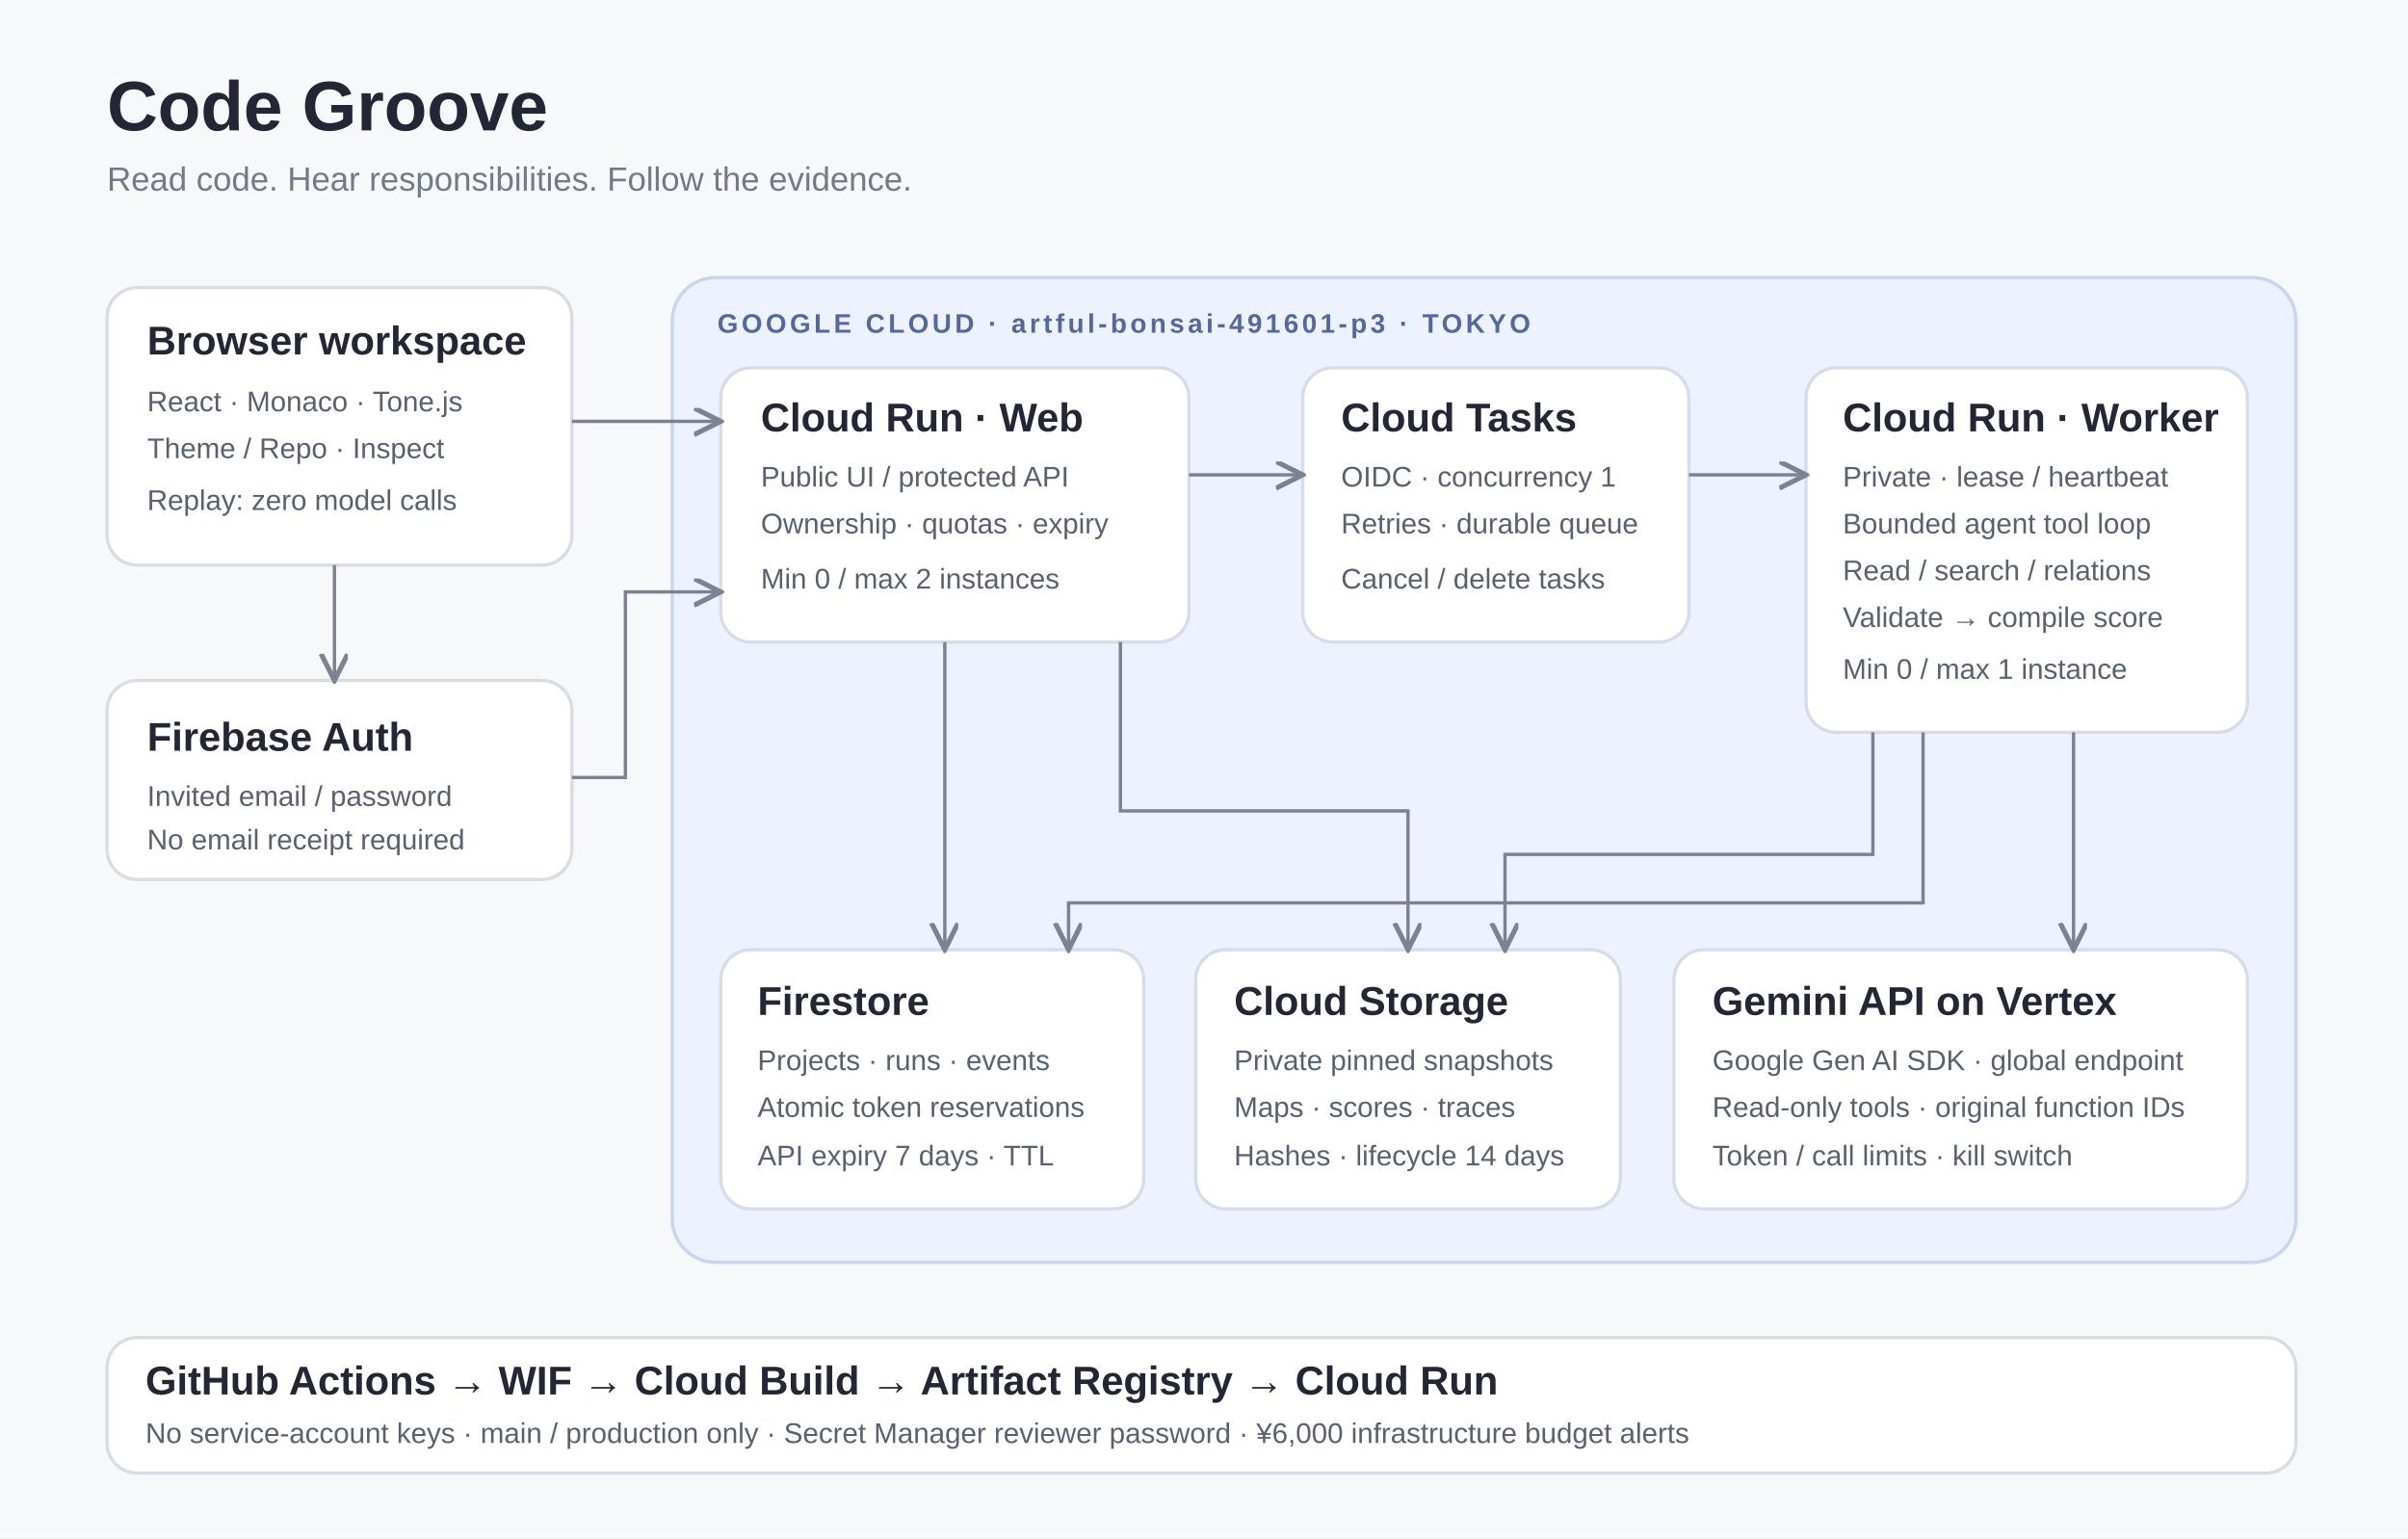
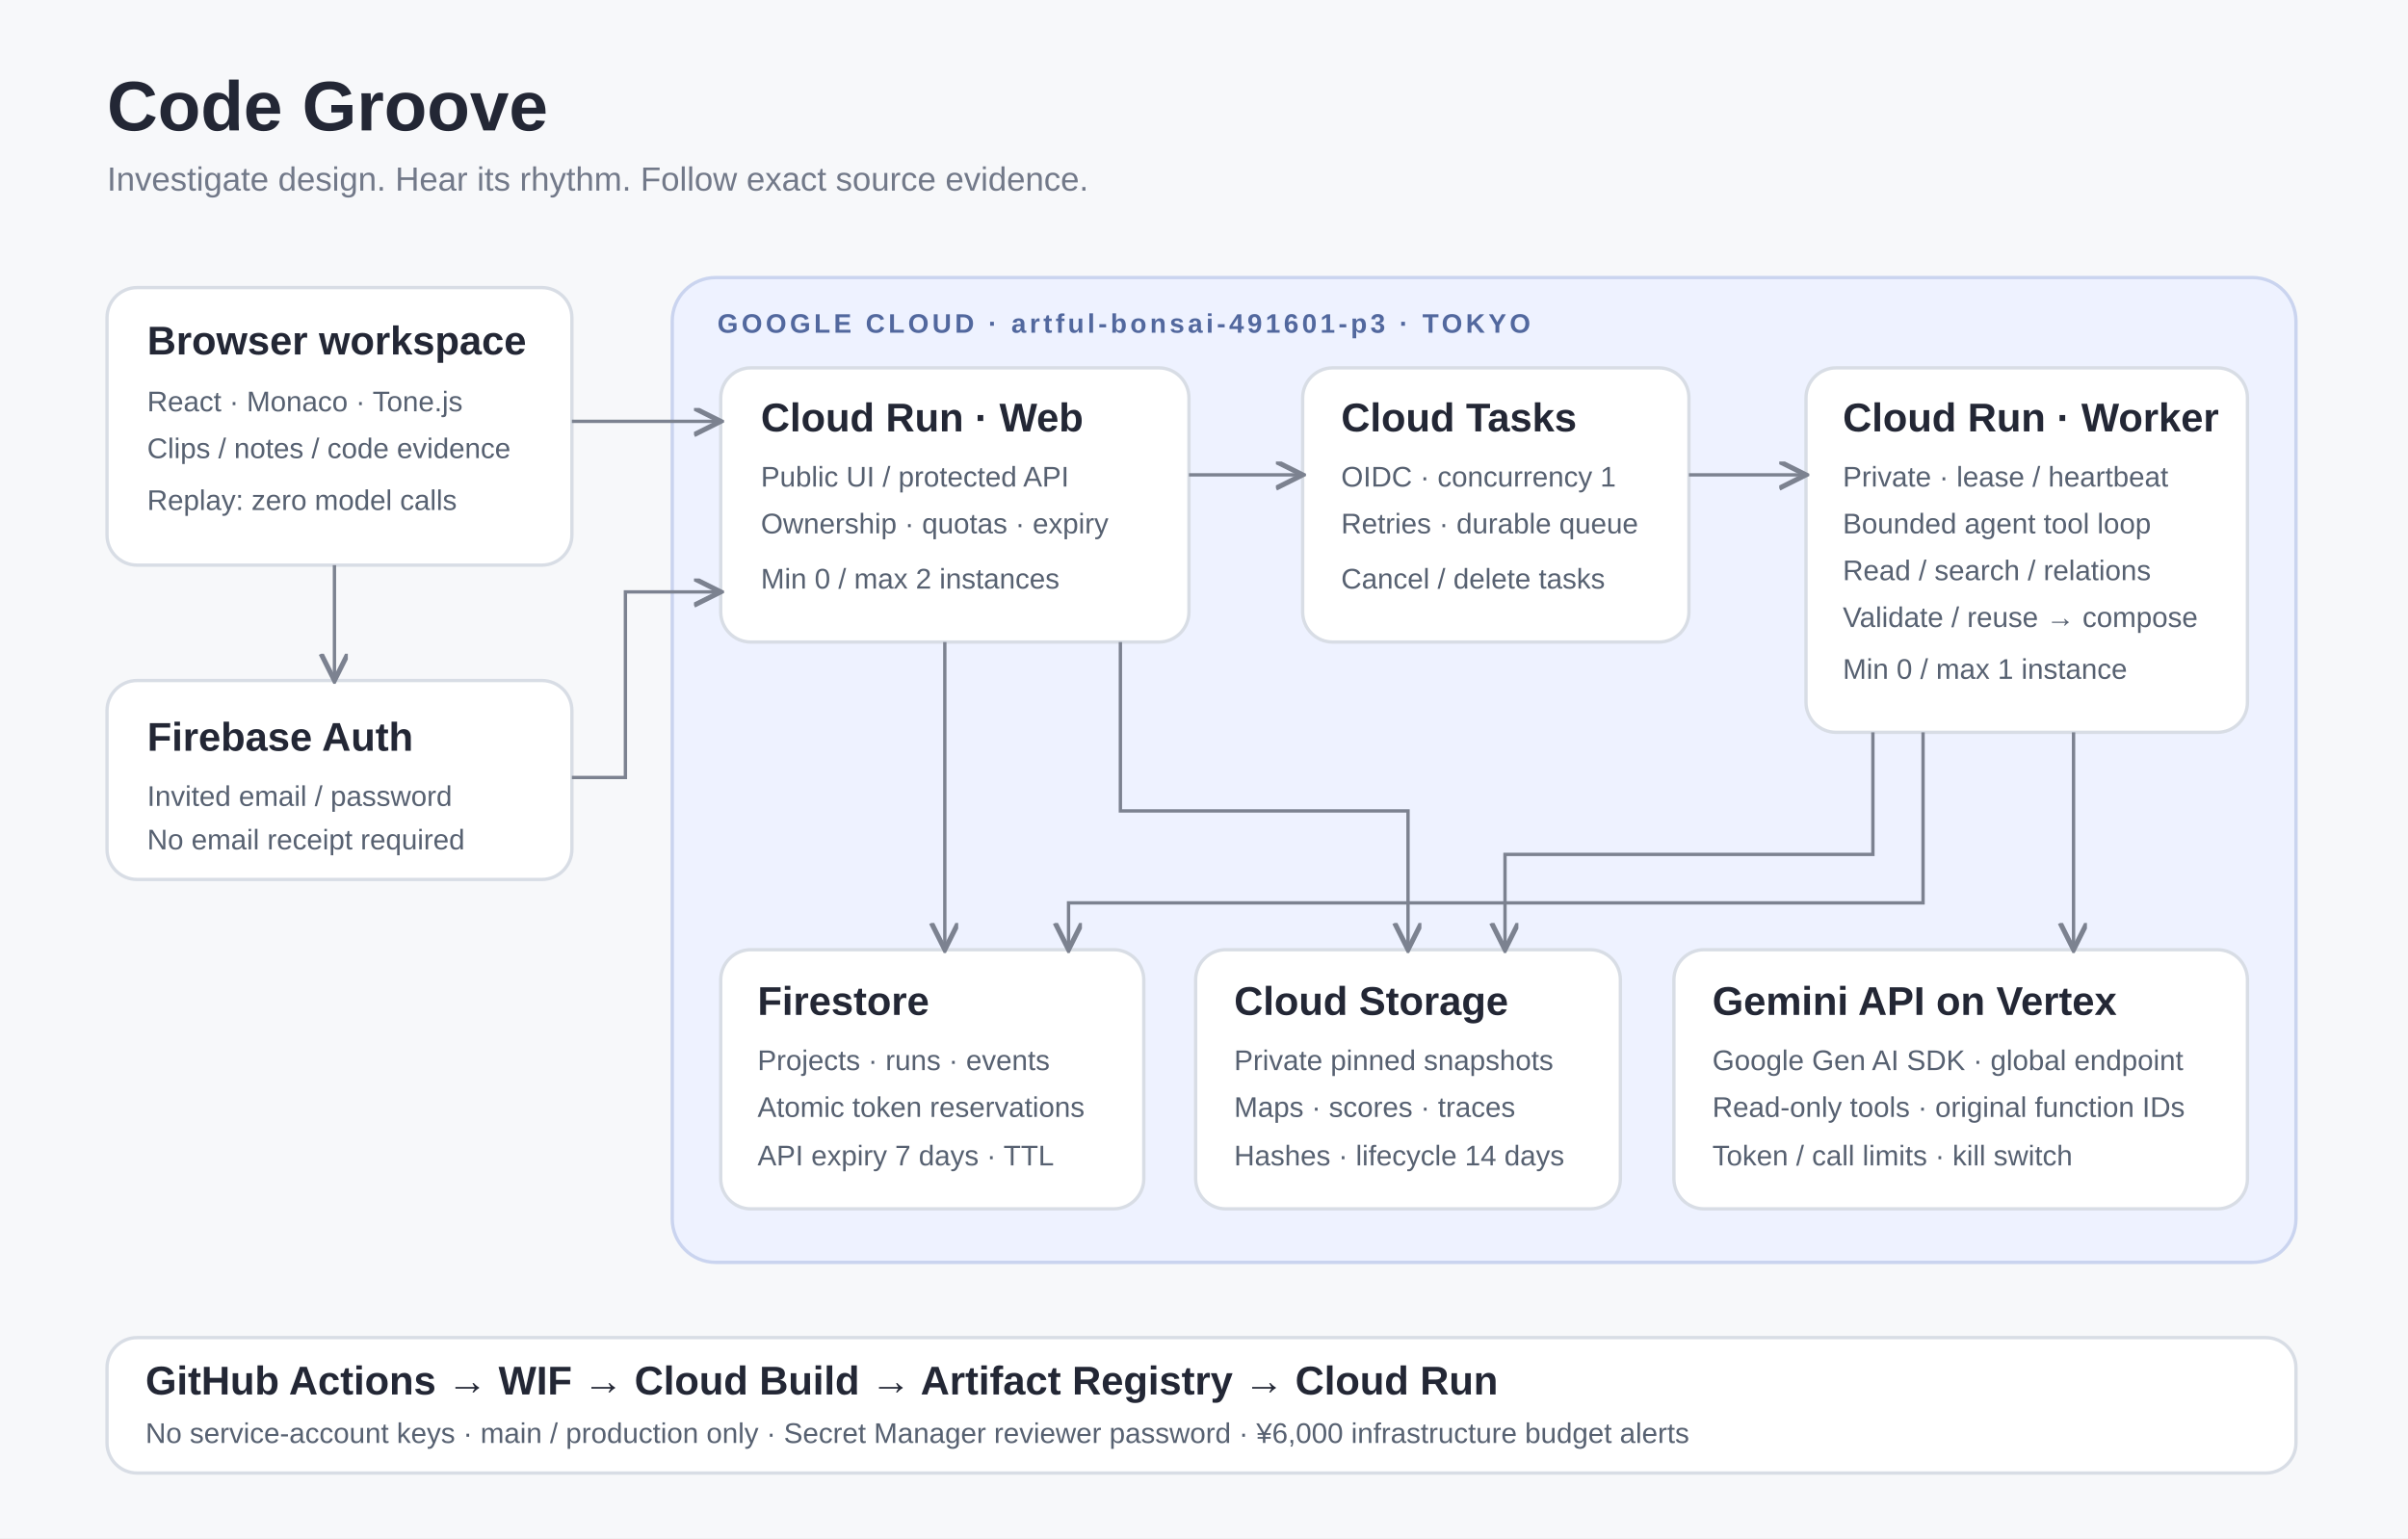
<svg xmlns="http://www.w3.org/2000/svg" width="1440" height="920" viewBox="0 0 1440 920">
  <defs>
    <marker id="arrow" markerWidth="9" markerHeight="9" refX="8" refY="4" orient="auto">
      <path d="M0 0L8 4L0 8" fill="none" stroke="#7c8290" stroke-width="1.5" />
    </marker>
    <style>
      text{font-family:Arial,sans-serif;fill:#232735}.title{font-size:42px;font-weight:700}.sub{font-size:20px;fill:#727989}.label{font-size:24px;font-weight:700}.small{font-size:17px;fill:#576171}.box{fill:#fff;stroke:#d8dde5;stroke-width:2;rx:18}.line{fill:none;stroke:#7c8290;stroke-width:2;marker-end:url(#arrow)}.boundary{fill:#eef2ff;stroke:#cad4ef;stroke-width:2;rx:26}.eyebrow{font-size:16px;font-weight:700;letter-spacing:2px;fill:#52689e}
    </style>
  </defs>
  <rect width="1440" height="920" fill="#f7f8fa" />
  <text x="64" y="78" class="title">Code Groove</text>
-   <text x="64" y="114" class="sub">Read code. Hear responsibilities. Follow the evidence.</text>
+   <text x="64" y="114" class="sub">Investigate design. Hear its rhythm. Follow exact source evidence.</text>
  <rect x="64" y="172" width="278" height="166" class="box" />
  <text x="88" y="212" class="label">Browser workspace</text>
  <text x="88" y="246" class="small">React · Monaco · Tone.js</text>
-   <text x="88" y="274" class="small">Theme / Repo · Inspect</text>
+   <text x="88" y="274" class="small">Clips / notes / code evidence</text>
  <text x="88" y="305" class="small">Replay: zero model calls</text>
  <rect x="64" y="407" width="278" height="119" class="box" />
  <text x="88" y="449" class="label">Firebase Auth</text>
  <text x="88" y="482" class="small">Invited email / password</text>
  <text x="88" y="508" class="small">No email receipt required</text>
  <rect x="402" y="166" width="971" height="589" class="boundary" />
  <text x="429" y="199" class="eyebrow">GOOGLE CLOUD · artful-bonsai-491601-p3 · TOKYO</text>
  <rect x="431" y="220" width="280" height="164" class="box" />
  <text x="455" y="258" class="label">Cloud Run · Web</text>
  <text x="455" y="291" class="small">Public UI / protected API</text>
  <text x="455" y="319" class="small">Ownership · quotas · expiry</text>
  <text x="455" y="352" class="small">Min 0 / max 2 instances</text>
  <rect x="779" y="220" width="231" height="164" class="box" />
  <text x="802" y="258" class="label">Cloud Tasks</text>
  <text x="802" y="291" class="small">OIDC · concurrency 1</text>
  <text x="802" y="319" class="small">Retries · durable queue</text>
  <text x="802" y="352" class="small">Cancel / delete tasks</text>
  <rect x="1080" y="220" width="264" height="218" class="box" />
  <text x="1102" y="258" class="label">Cloud Run · Worker</text>
  <text x="1102" y="291" class="small">Private · lease / heartbeat</text>
  <text x="1102" y="319" class="small">Bounded agent tool loop</text>
  <text x="1102" y="347" class="small">Read / search / relations</text>
-   <text x="1102" y="375" class="small">Validate → compile score</text>
+   <text x="1102" y="375" class="small">Validate / reuse → compose</text>
  <text x="1102" y="406" class="small">Min 0 / max 1 instance</text>
  <rect x="431" y="568" width="253" height="155" class="box" />
  <text x="453" y="607" class="label">Firestore</text>
  <text x="453" y="640" class="small">Projects · runs · events</text>
  <text x="453" y="668" class="small">Atomic token reservations</text>
  <text x="453" y="697" class="small">API expiry 7 days · TTL</text>
  <rect x="715" y="568" width="254" height="155" class="box" />
  <text x="738" y="607" class="label">Cloud Storage</text>
  <text x="738" y="640" class="small">Private pinned snapshots</text>
  <text x="738" y="668" class="small">Maps · scores · traces</text>
  <text x="738" y="697" class="small">Hashes · lifecycle 14 days</text>
  <rect x="1001" y="568" width="343" height="155" class="box" />
  <text x="1024" y="607" class="label">Gemini API on Vertex</text>
  <text x="1024" y="640" class="small">Google Gen AI SDK · global endpoint</text>
  <text x="1024" y="668" class="small">Read-only tools · original function IDs</text>
  <text x="1024" y="697" class="small">Token / call limits · kill switch</text>
  <path d="M342 252H431" class="line" />
  <path d="M200 338V407" class="line" />
  <path d="M342 465H374V354H431" class="line" />
  <path d="M711 284H779" class="line" />
  <path d="M1010 284H1080" class="line" />
  <path d="M565 384V568" class="line" />
  <path d="M670 384V485H842V568" class="line" />
  <path d="M1120 438V511H900V568" class="line" />
  <path d="M1150 438V540H639V568" class="line" />
  <path d="M1240 438V568" class="line" />
  <rect x="64" y="800" width="1309" height="81" class="box" />
  <text x="87" y="834" class="label" font-size="21">GitHub Actions → WIF → Cloud Build → Artifact Registry → Cloud Run</text>
  <text x="87" y="863" class="small">No service-account keys · main / production only · Secret Manager reviewer password · ¥6,000 infrastructure budget alerts</text>
</svg>
